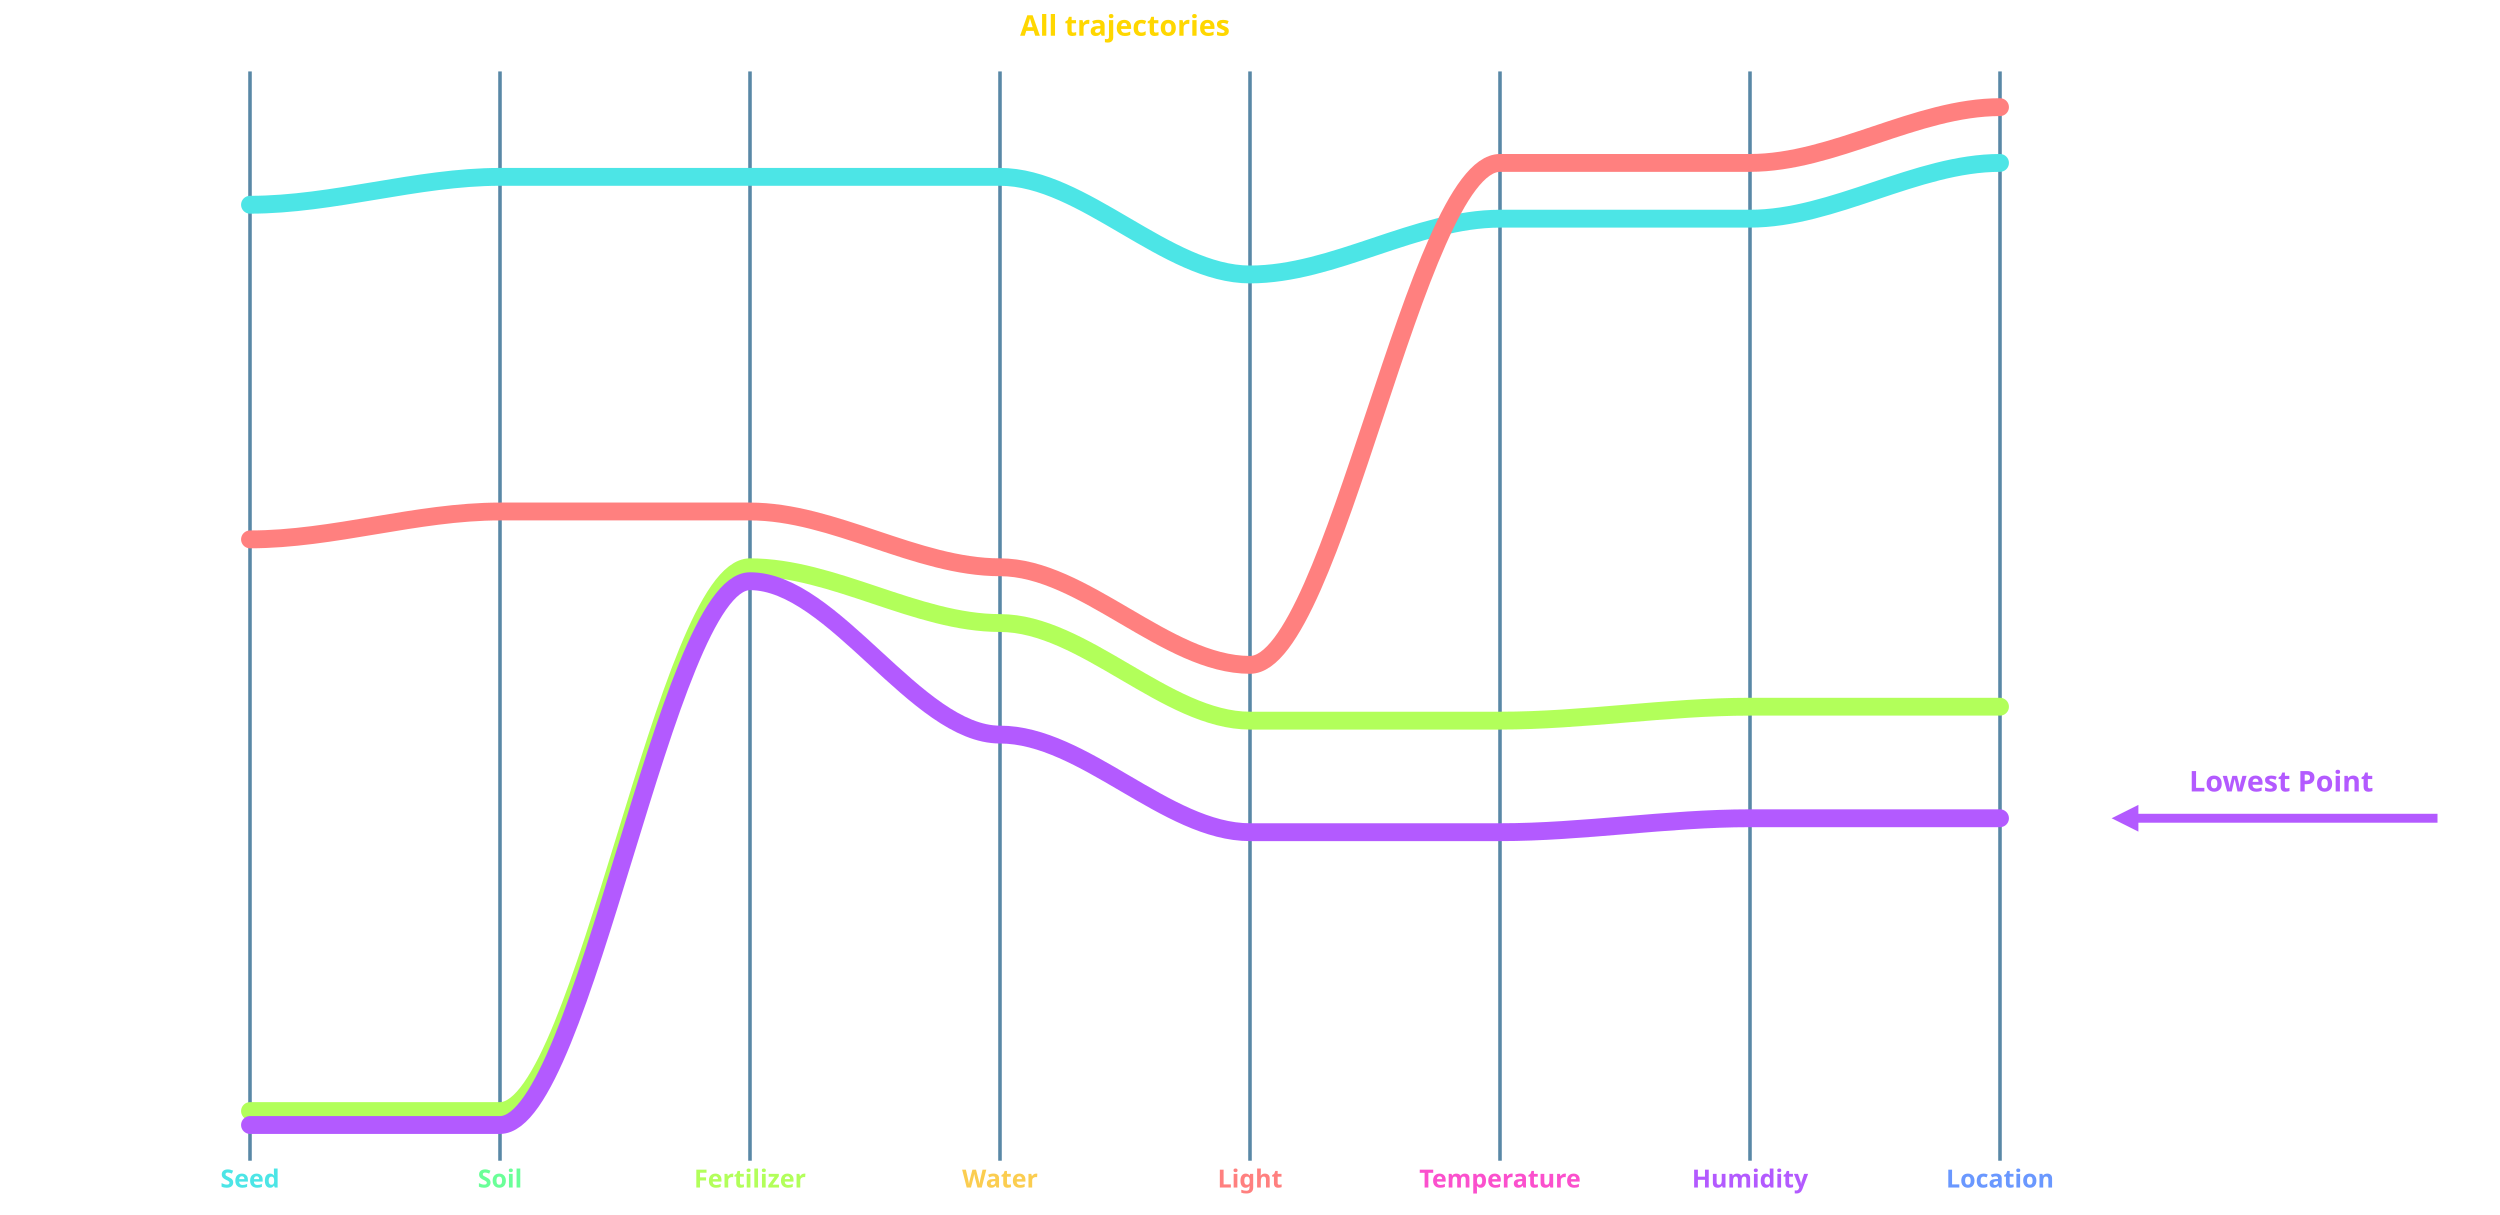
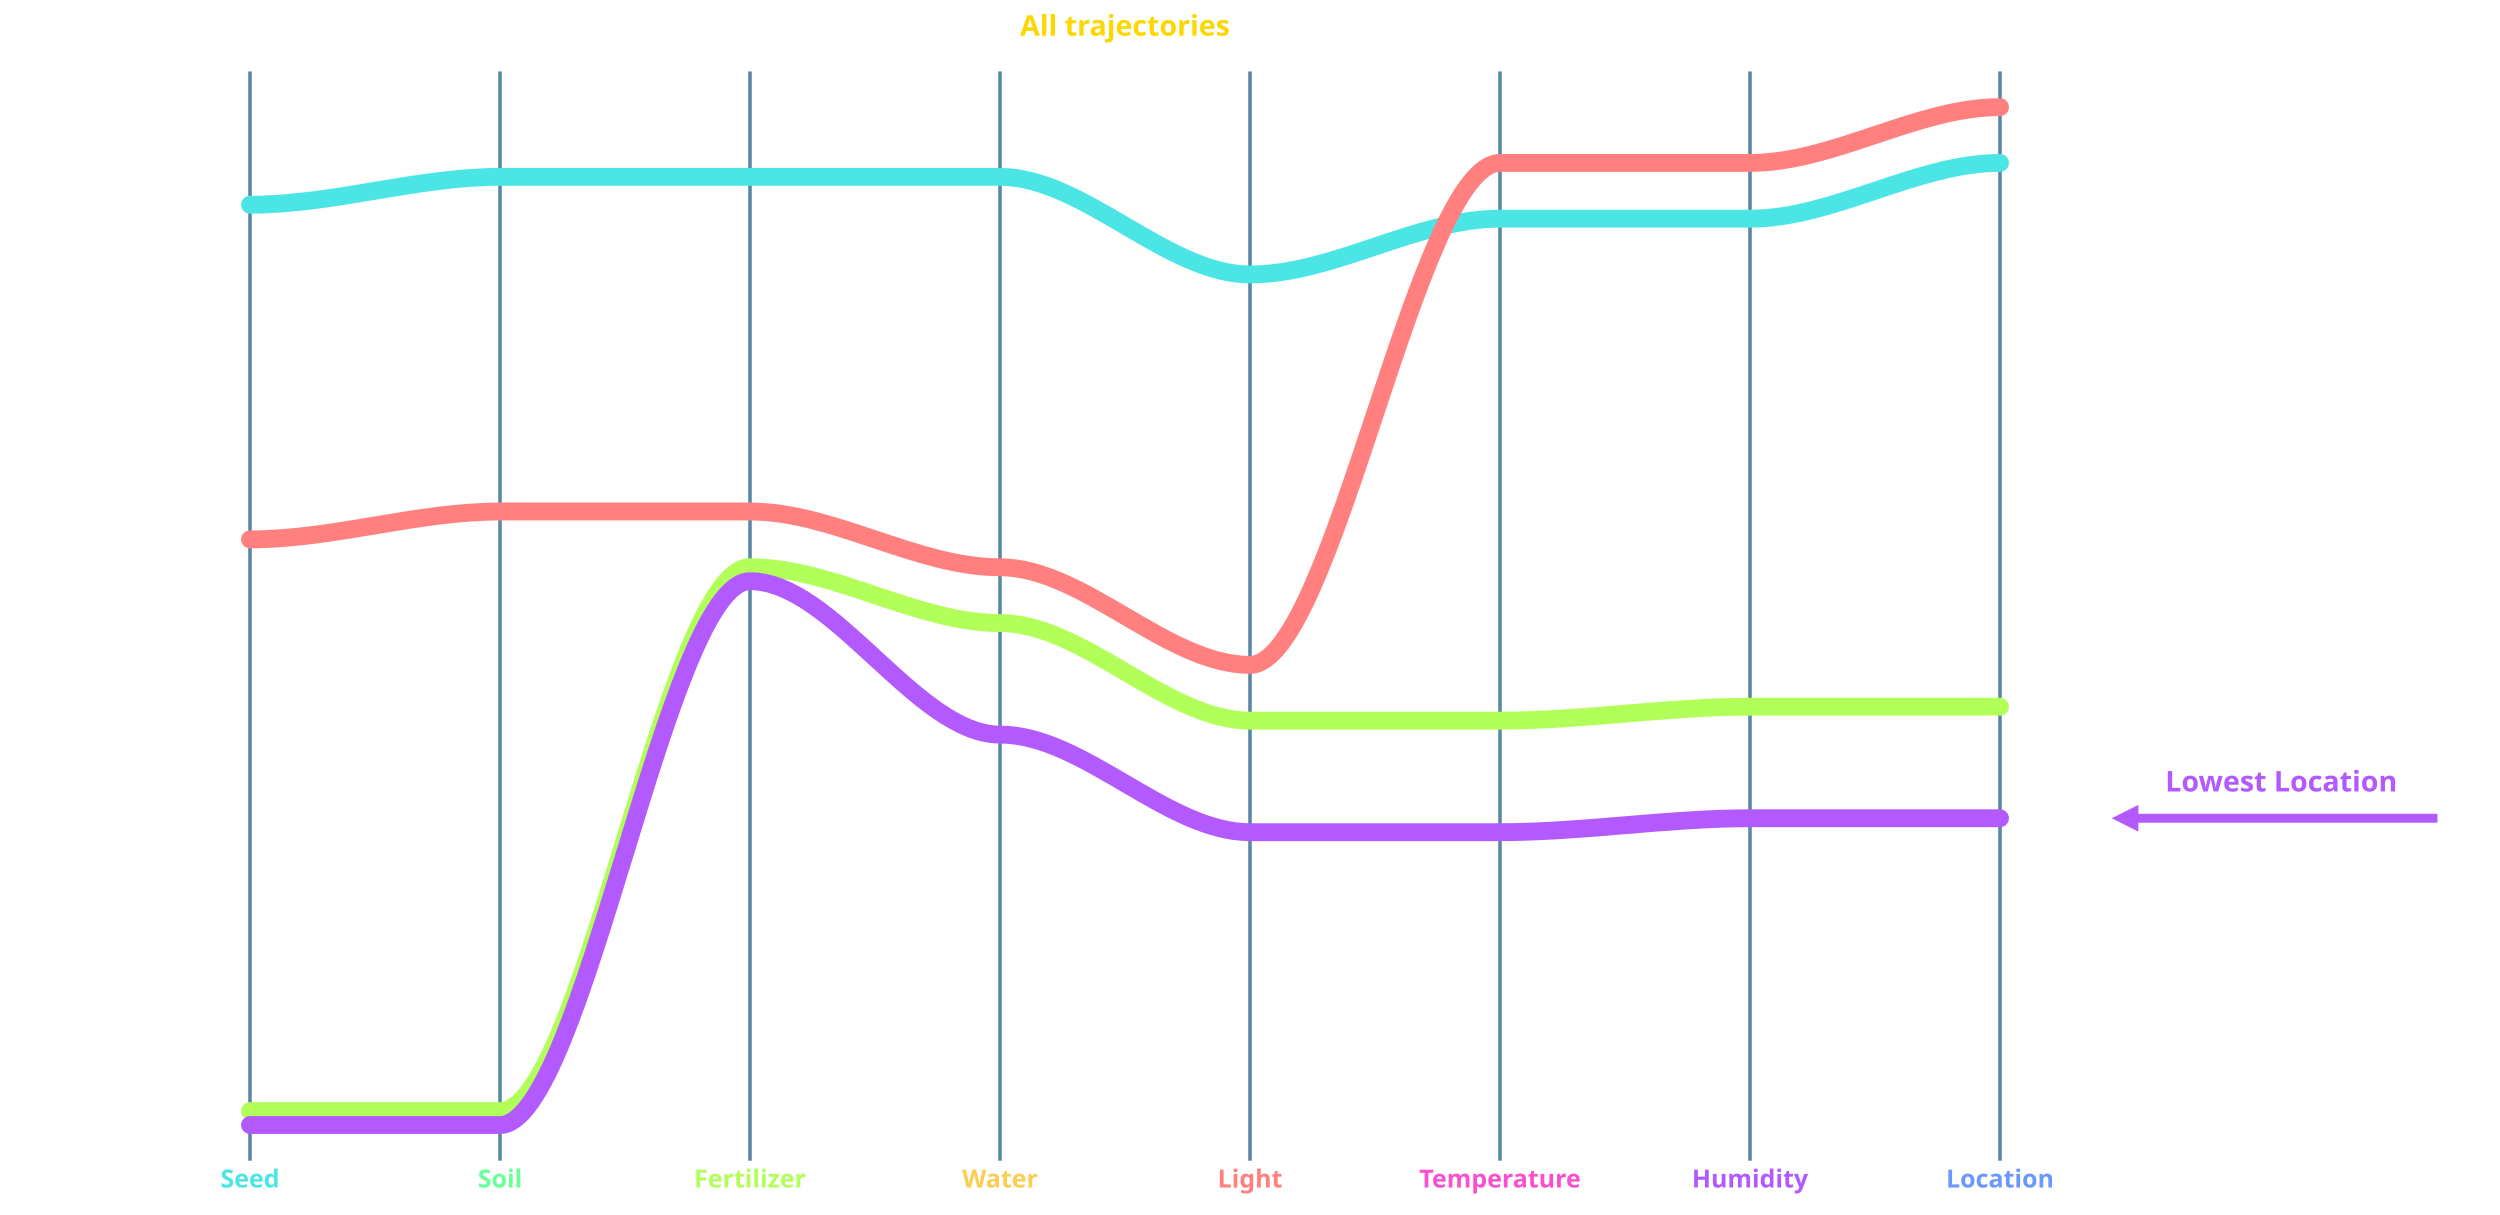
<svg xmlns="http://www.w3.org/2000/svg" baseProfile="full" height="680" version="1.1" width="1400">
  <defs>
    <style type="text/css">.curve_00{stroke:#4ce5e6;opacity:1;}
.curve_00:hover{opacity:1;}</style>
    <style type="text/css">.curve_01{stroke:#b2ff5a;opacity:1;}
.curve_01:hover{opacity:1;}</style>
    <style type="text/css">.curve_02{stroke:#ff807f;opacity:1;}
.curve_02:hover{opacity:1;}</style>
    <style type="text/css">.curve_03{stroke:#b35aff;opacity:1;}
.curve_03:hover{opacity:1;}</style>
    <marker id="arrowhead" markerHeight="3" markerWidth="3" orient="auto" refX="5" refY="5" viewBox="0 0 10 10">
      <path d="M 0 0 L 10 5 L 0 10 Z" fill="#b35aff" stroke-width="0" />
    </marker>
  </defs>
  <text fill="#FFD700" font-family="Fira Code" font-size="16px" font-weight="bold" text-anchor="middle" x="630.0" y="20.0">All trajectories</text>
  <g>
    <text fill="#4ce5e6" font-family="Fira Code" font-size="14px" font-weight="bold" text-anchor="middle" x="140.0" y="665.0">Seed</text>
    <text fill="#6aff98" font-family="Fira Code" font-size="14px" font-weight="bold" text-anchor="middle" x="280.0" y="665.0">Soil</text>
    <text fill="#b2ff5a" font-family="Fira Code" font-size="14px" font-weight="bold" text-anchor="middle" x="420.0" y="665.0">Fertilizer</text>
    <text fill="#fbcd50" font-family="Fira Code" font-size="14px" font-weight="bold" text-anchor="middle" x="560.0" y="665.0">Water</text>
    <text fill="#ff807f" font-family="Fira Code" font-size="14px" font-weight="bold" text-anchor="middle" x="700.0" y="665.0">Light</text>
    <text fill="#fb50cd" font-family="Fira Code" font-size="14px" font-weight="bold" text-anchor="middle" x="840.0" y="665.0">Temperature</text>
    <text fill="#b35aff" font-family="Fira Code" font-size="14px" font-weight="bold" text-anchor="middle" x="980.0" y="665.0">Humidity</text>
    <text fill="#6a98ff" font-family="Fira Code" font-size="14px" font-weight="bold" text-anchor="middle" x="1120.0" y="665.0">Location</text>
  </g>
  <g id="grid" stroke="#5988a6" stroke-width="2">
    <line x1="140.0" x2="140.0" y1="40" y2="650" />
    <line x1="280.0" x2="280.0" y1="40" y2="650" />
    <line x1="420.0" x2="420.0" y1="40" y2="650" />
    <line x1="560.0" x2="560.0" y1="40" y2="650" />
    <line x1="700.0" x2="700.0" y1="40" y2="650" />
    <line x1="840.0" x2="840.0" y1="40" y2="650" />
    <line x1="980.0" x2="980.0" y1="40" y2="650" />
    <line x1="1120.0" x2="1120.0" y1="40" y2="650" />
  </g>
  <g class="curve_00">
    <path d="M 140.0 114.658 C 186.667 114.658 233.333 99.041 280.0 99.041 C 326.667 99.041 373.333 99.041 420.0 99.041 C 466.667 99.041 513.333 99.041 560.0 99.041 C 606.667 99.041 653.333 153.699 700.0 153.699 C 746.667 153.699 793.333 122.466 840.0 122.466 C 886.667 122.466 933.333 122.466 980.0 122.466 C 1026.667 122.466 1073.333 91.233 1120.0 91.233" fill="none" stroke="#4ce5e6" stroke-linecap="round" stroke-width="10" />
  </g>
  <g class="curve_01">
    <path d="M 140.0 622.192 C 186.667 622.192 233.333 622.192 280.0 622.192 C 326.667 622.192 373.333 317.671 420.0 317.671 C 466.667 317.671 513.333 348.904 560.0 348.904 C 606.667 348.904 653.333 403.562 700.0 403.562 C 746.667 403.562 793.333 403.562 840.0 403.562 C 886.667 403.562 933.333 395.753 980.0 395.753 C 1026.667 395.753 1073.333 395.753 1120.0 395.753" fill="none" stroke="#b2ff5a" stroke-linecap="round" stroke-width="10" />
  </g>
  <g class="curve_02">
    <path d="M 140.0 302.055 C 186.667 302.055 233.333 286.438 280.0 286.438 C 326.667 286.438 373.333 286.438 420.0 286.438 C 466.667 286.438 513.333 317.671 560.0 317.671 C 606.667 317.671 653.333 372.329 700.0 372.329 C 746.667 372.329 793.333 91.233 840.0 91.233 C 886.667 91.233 933.333 91.233 980.0 91.233 C 1026.667 91.233 1073.333 60.0 1120.0 60.0" fill="none" stroke="#ff807f" stroke-linecap="round" stroke-width="10" />
  </g>
  <g class="curve_03">
    <path d="M 140.0 630.0 C 186.667 630.0 233.333 630.0 280.0 630.0 C 326.667 630.0 373.333 325.479 420.0 325.479 C 466.667 325.479 513.333 411.37 560.0 411.37 C 606.667 411.37 653.333 466.027 700.0 466.027 C 746.667 466.027 793.333 466.027 840.0 466.027 C 886.667 466.027 933.333 458.219 980.0 458.219 C 1026.667 458.219 1073.333 458.219 1120.0 458.219" fill="none" stroke="#b35aff" stroke-linecap="round" stroke-width="10" />
  </g>
  <g>
    <line marker-end="url(#arrowhead)" stroke="#b35aff" stroke-width="5" x1="1365.0" x2="1190.0" y1="458.219" y2="458.219" />
-     <text fill="#b35aff" font-family="Fira Code" font-size="16px" font-weight="bold" text-anchor="middle" x="1277.5" y="443.219">Lowest Point</text>
+     <text fill="#b35aff" font-family="Fira Code" font-size="16px" font-weight="bold" text-anchor="middle" x="1277.5" y="443.219">Lowest Location</text>
  </g>
</svg>
